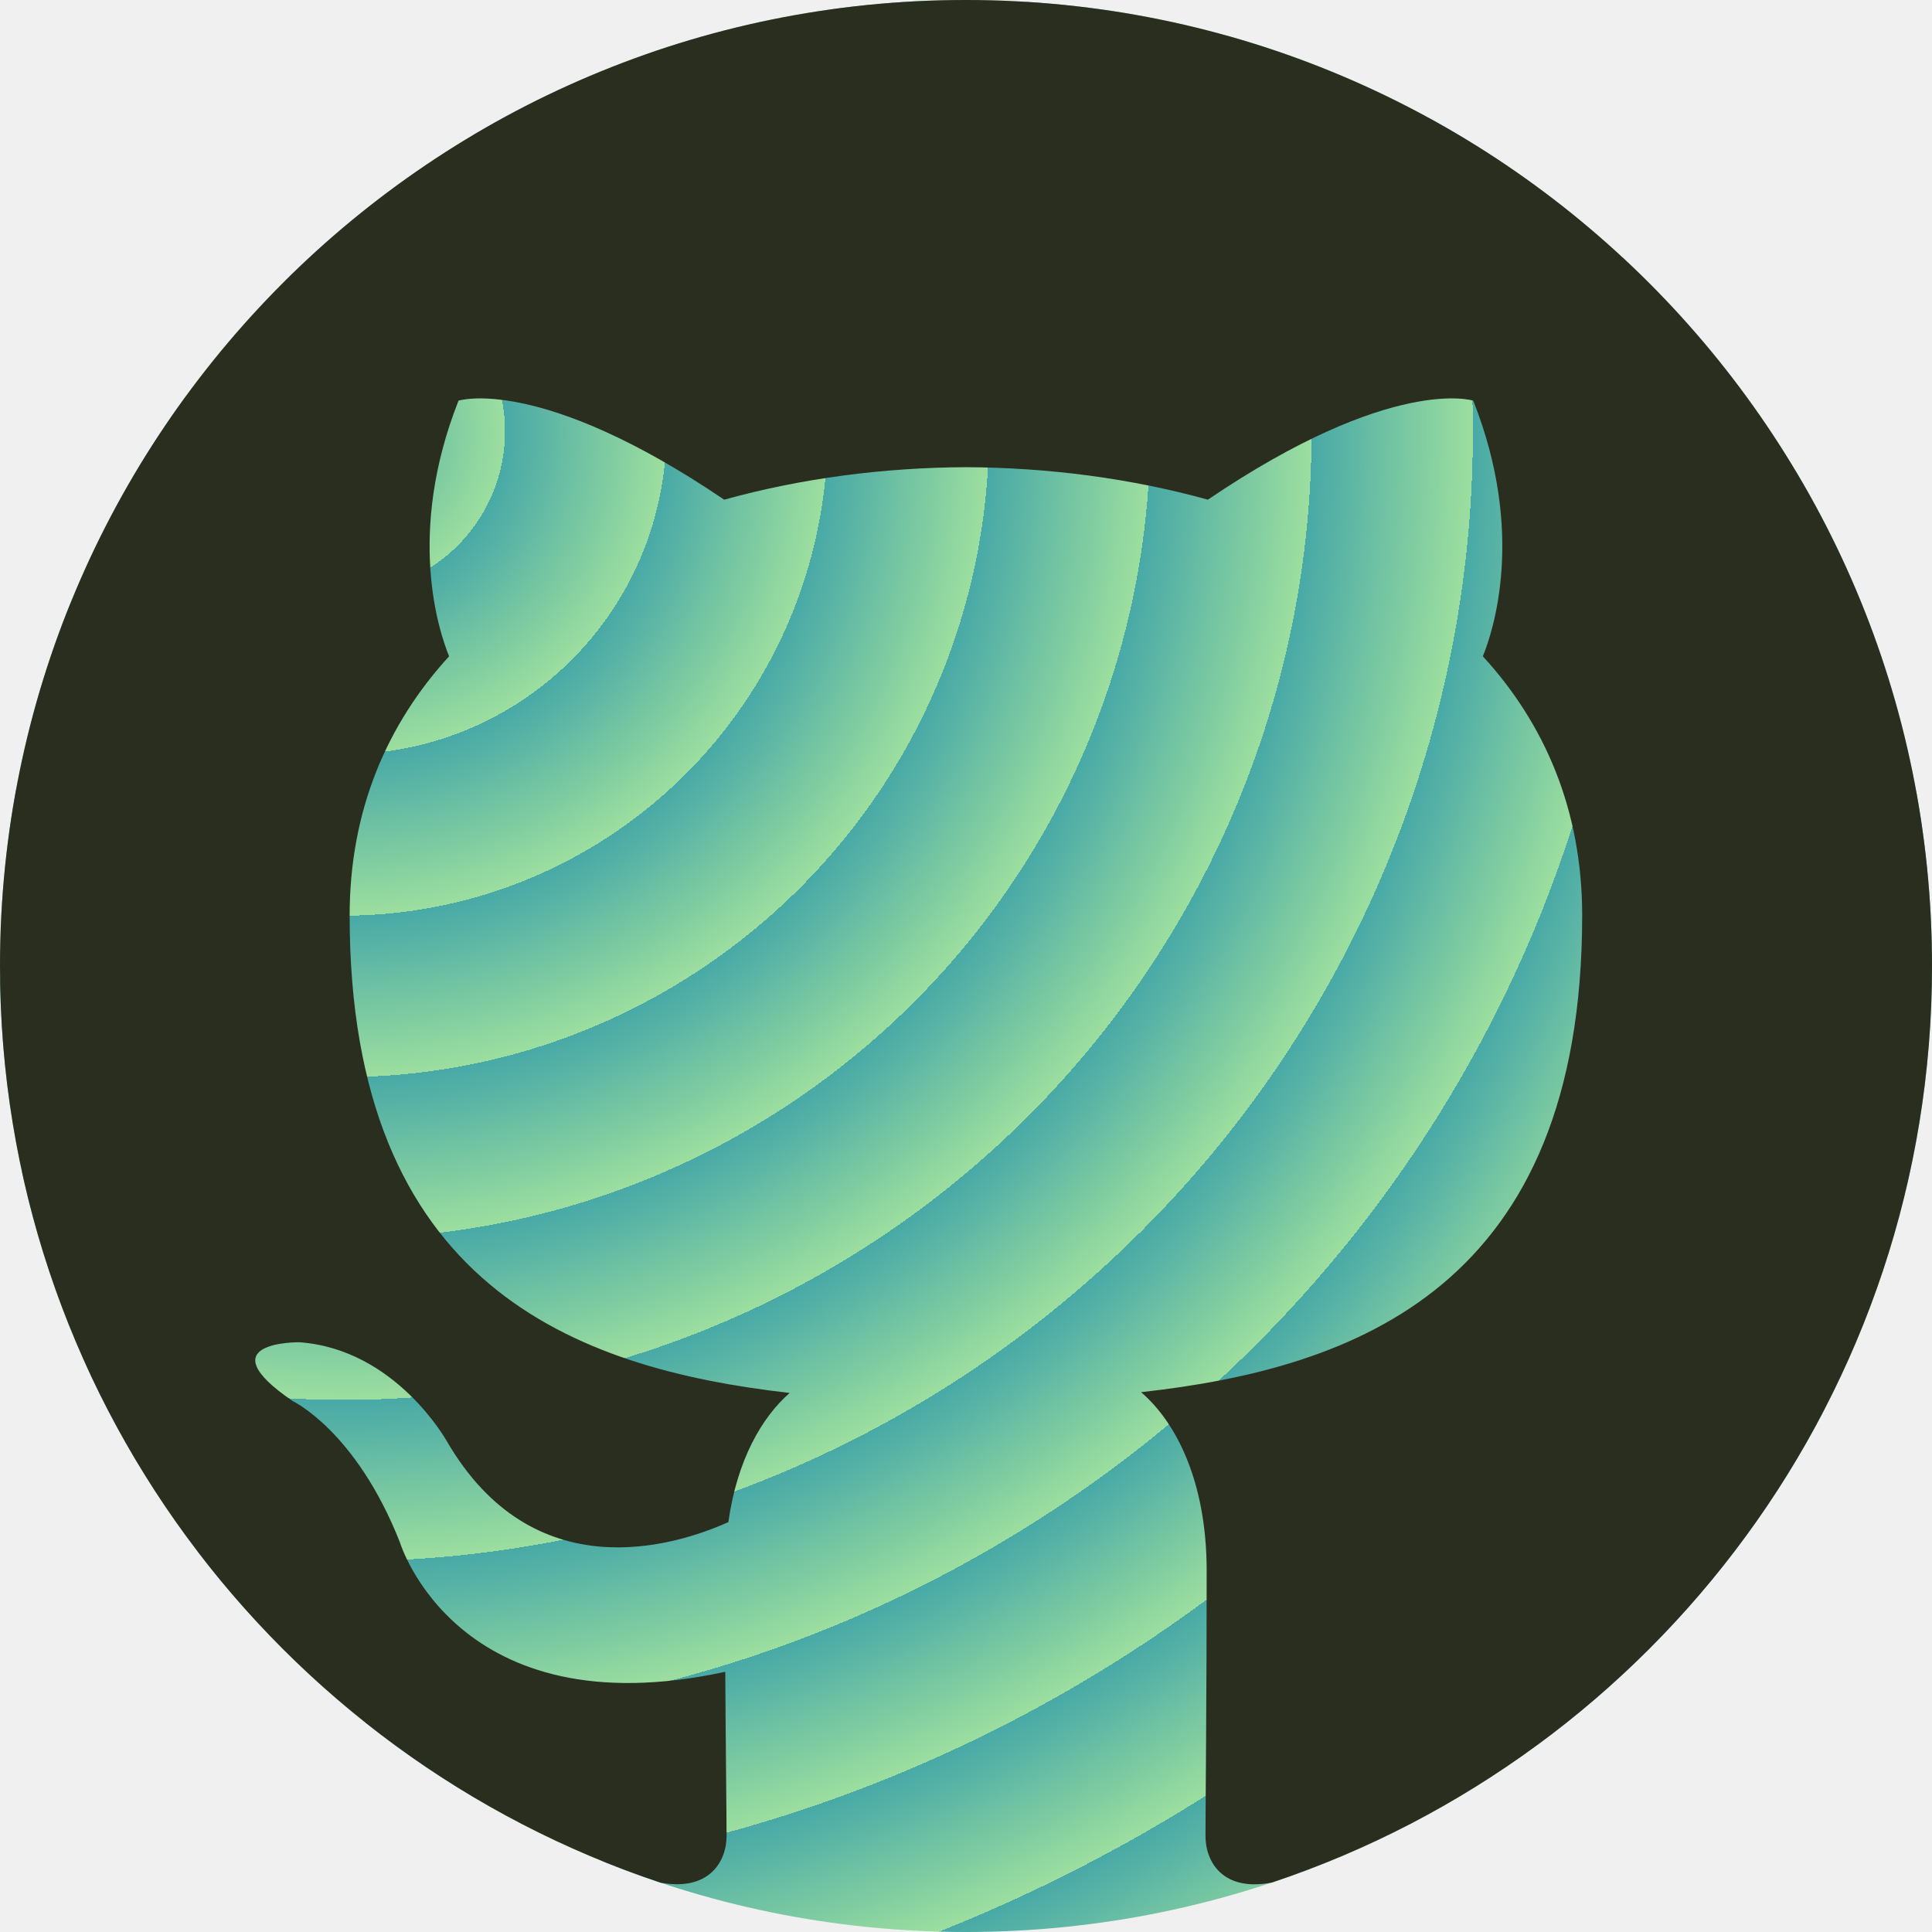
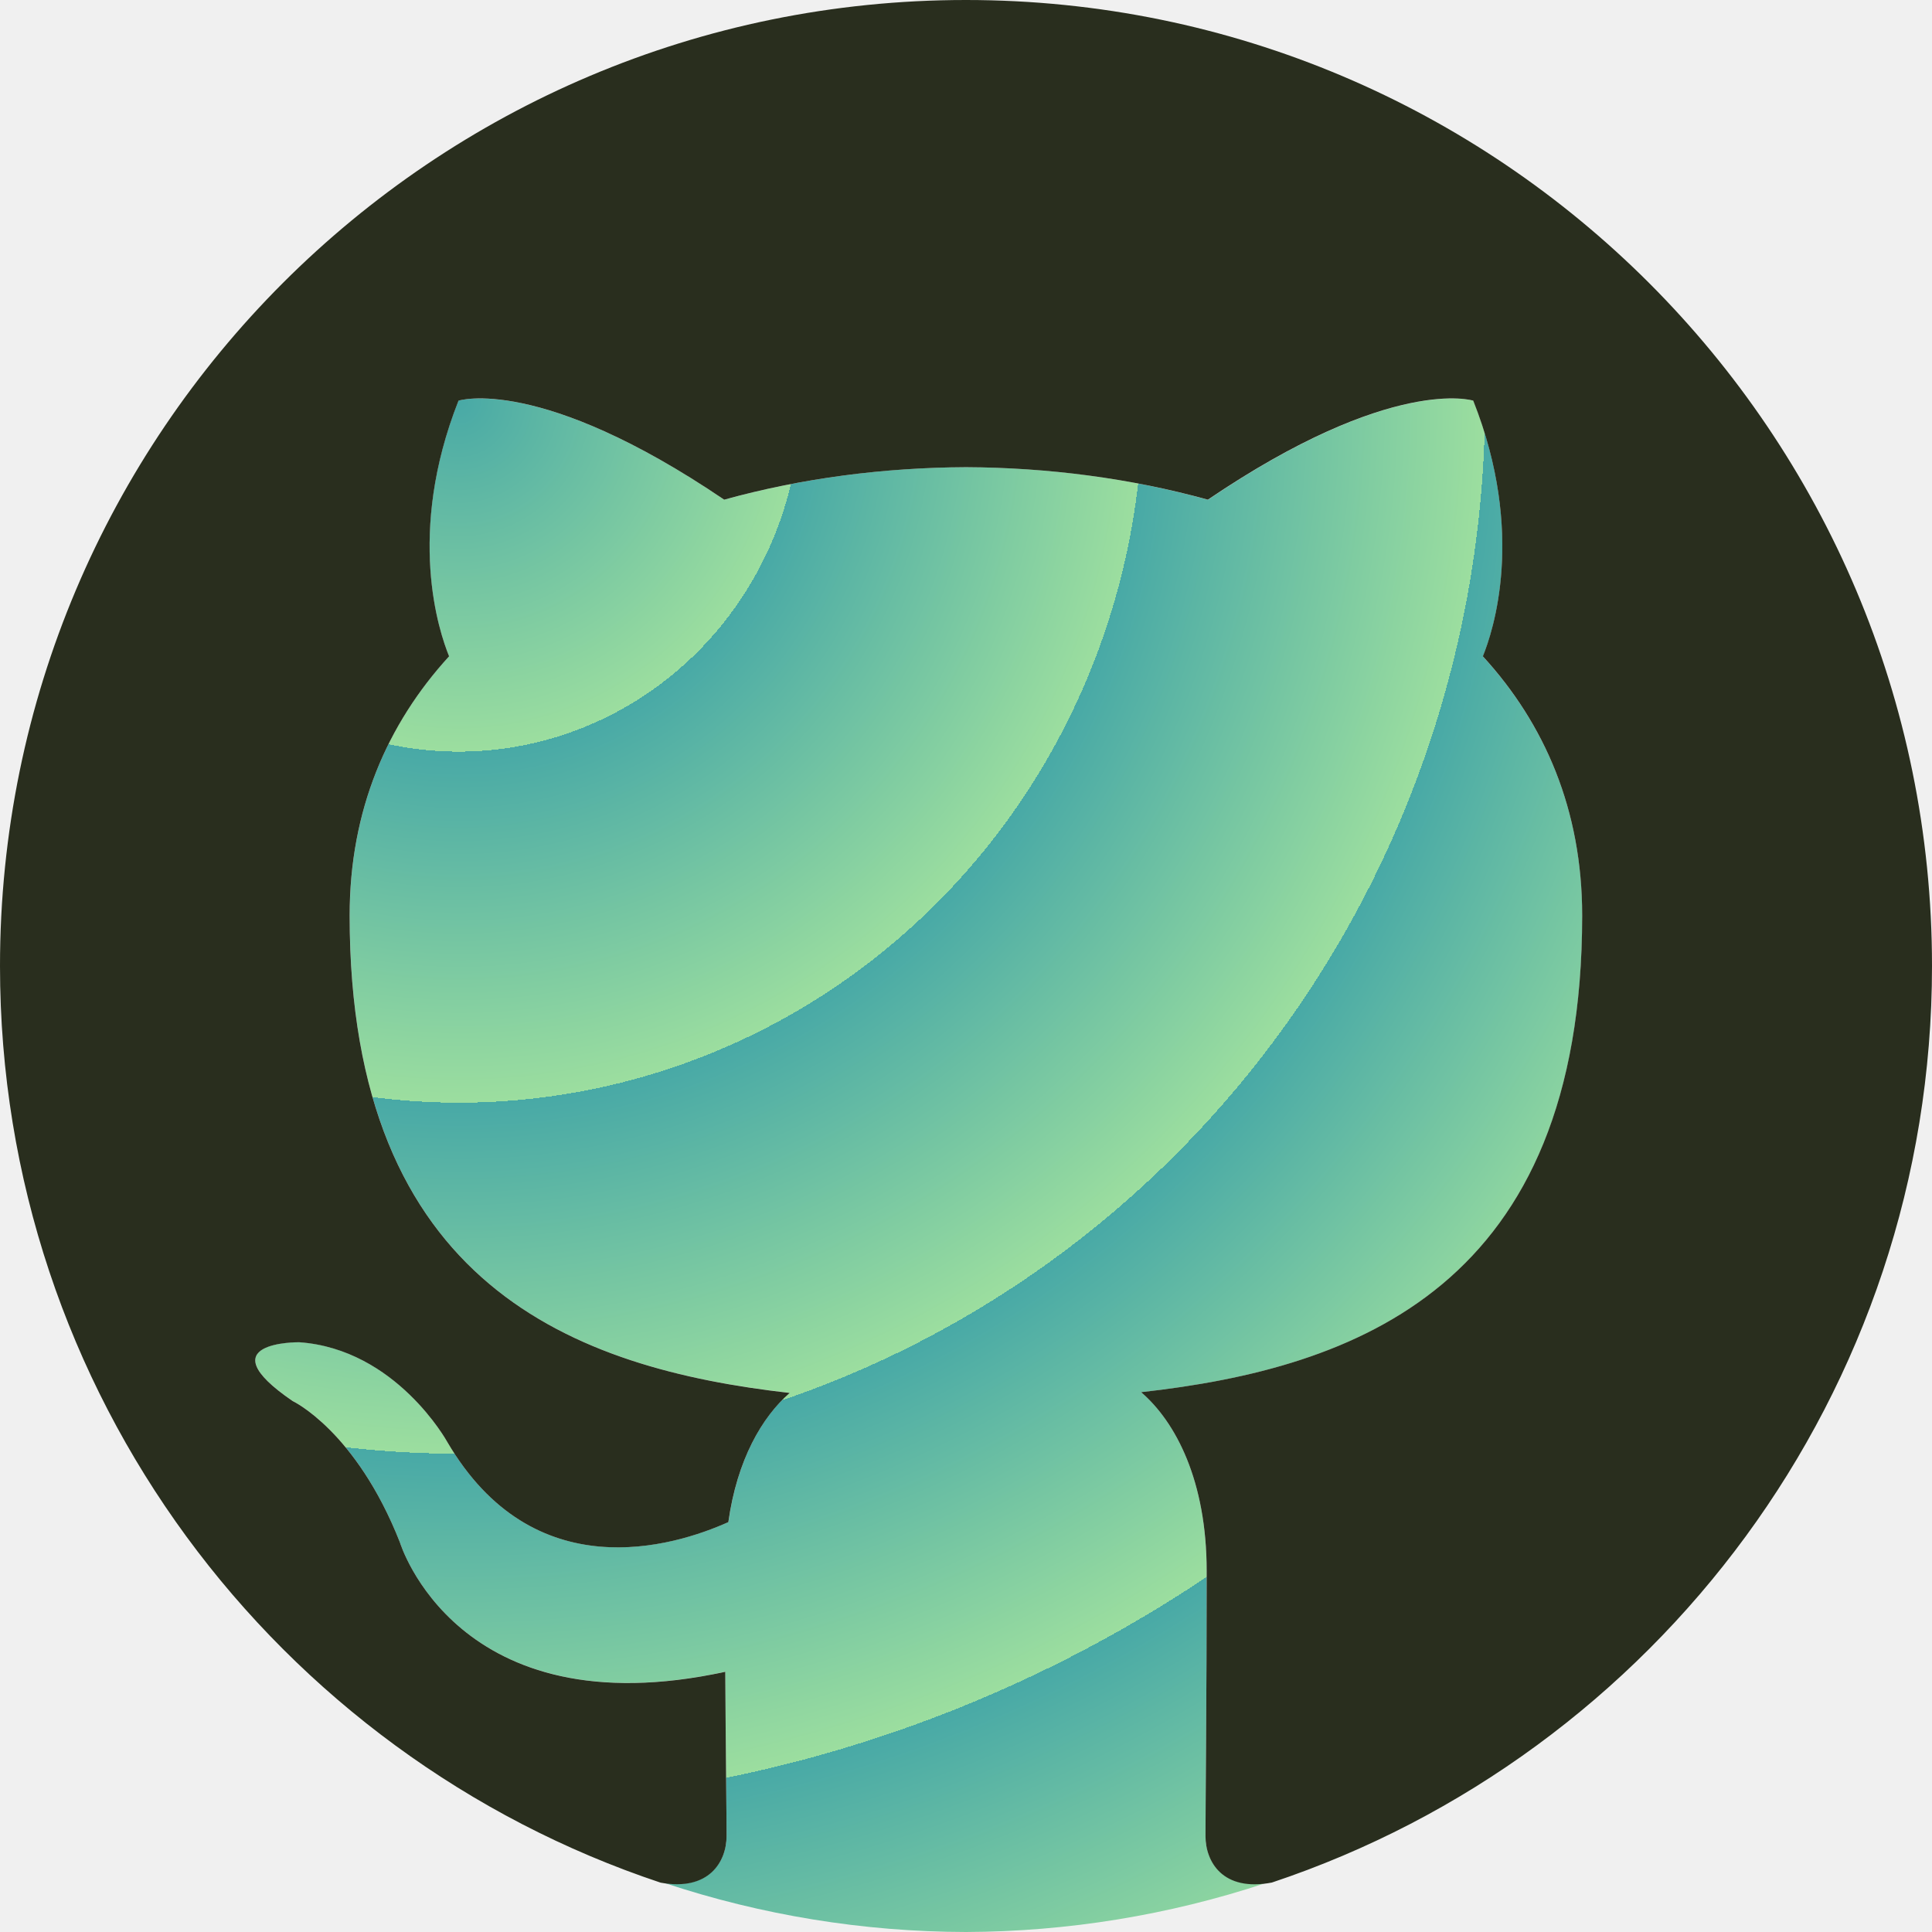
<svg xmlns="http://www.w3.org/2000/svg" xmlns:ns1="http://www.openswatchbook.org/uri/2009/osb" xmlns:xlink="http://www.w3.org/1999/xlink" data-name="Layer 1" viewBox="0 0 30 30" version="1.1" id="svg839" width="30" height="30" style="fill:#ffffff">
  <defs id="defs843">
-     <linearGradient id="linearGradient6096">
-       <stop style="stop-color:#48a9a6;stop-opacity:1;" offset="0" id="stop6092" />
-       <stop style="stop-color:#9cde9f;stop-opacity:1" offset="1" id="stop6094" />
-     </linearGradient>
    <linearGradient id="linearGradient862" ns1:paint="solid">
      <stop style="stop-color:#000000;stop-opacity:1;" offset="0" id="stop860" />
    </linearGradient>
-     <radialGradient xlink:href="#linearGradient6096" id="radialGradient6098" cx="-42.197" cy="-35.89" fx="-42.197" fy="-35.89" r="15" gradientUnits="userSpaceOnUse" spreadMethod="repeat" gradientTransform="matrix(0.1669893,-0.00221865,0.00221972,0.1670702,12.46284,12.16074)" />
+     <radialGradient gradientTransform="matrix(0.3542642,-0.00313889,0.00321954,0.363371,19.32535,20.49349)" spreadMethod="repeat" gradientUnits="userSpaceOnUse" r="15" fy="-39.572" fx="-34.093" cy="-39.572" cx="-34.093" id="radialGradient6098" xlink:href="#linearGradient6096" />
+     <linearGradient id="linearGradient6096">
+       <stop id="stop6092" offset="0" style="stop-color:#48a9a6;stop-opacity:1;" />
+       <stop id="stop6094" offset="1" style="stop-color:#9cde9f;stop-opacity:1" />
+     </linearGradient>
  </defs>
  <g id="layer1" style="display:inline" transform="translate(0,0.4399986)">
    <path style="display:inline;opacity:1;fill:#ff2e1e;fill-opacity:1;stroke:none;stroke-width:35.947;stroke-miterlimit:4;stroke-dasharray:none;stroke-opacity:1" id="path4573" r="15" cy="14.56" cx="15" d="" />
-     <circle style="opacity:1;fill:url(#radialGradient6098);fill-opacity:1;stroke:none;stroke-width:6.195;stroke-miterlimit:4;stroke-dasharray:none;stroke-opacity:1" id="path818" cx="15" cy="14.56" r="15" />
+     <g style="display:inline;fill:#ffffff" id="layer1-3">
+       <path d="" cx="15" cy="14.56" r="15" id="path4573-7" style="display:inline;opacity:1;fill:#ff2e1e;fill-opacity:1;stroke:none;stroke-width:35.947;stroke-miterlimit:4;stroke-dasharray:none;stroke-opacity:1" />
+       <path style="opacity:1;fill:url(#radialGradient6098);fill-opacity:1;stroke:none;stroke-width:6.195;stroke-miterlimit:4;stroke-dasharray:none;stroke-opacity:1" d="m 7.361,6.189 c -0.163,0.007 -0.242,0.031 -0.242,0.031 -0.816,2.065 -0.301,3.591 -0.146,3.971 -0.96,1.049 -1.543,2.388 -1.543,4.025 0,5.748 3.501,7.034 6.832,7.412 -0.429,0.375 -0.815,1.036 -0.951,2.006 -0.855,0.383 -3.029,1.046 -4.367,-1.246 0,0 -0.791,-1.44 -2.297,-1.547 0,0 -1.465,-0.019 -0.104,0.912 0,0 0.984,0.463 1.666,2.195 0,0 0.88,2.916 5.053,2.01 0.007,1.251 0.02,2.195 0.02,2.551 0,0.386 -0.261,0.83 -0.963,0.73 C 11.829,29.74 13.409,29.997 15,30 c 1.578,-0.006 3.144,-0.261 4.643,-0.756 -0.676,0.081 -0.924,-0.353 -0.924,-0.734 0,-0.492 0.018,-2.109 0.018,-4.113 0,-1.4 -0.479,-2.316 -1.018,-2.779 3.342,-0.371 6.85,-1.638 6.85,-7.4 0,-1.637 -0.582,-2.977 -1.543,-4.025 0.155,-0.379 0.67,-1.905 -0.148,-3.971 0,0 -1.257,-0.402 -4.121,1.539 C 17.558,7.427 16.274,7.259 15,7.254 13.725,7.259 12.442,7.427 11.246,7.76 9.097,6.304 7.85,6.167 7.361,6.189 Z" transform="translate(0,-0.4399986)" id="path818" />
+     </g>
  </g>
  <g id="layer5" style="display:inline">
    <g id="g6486" transform="matrix(1.333333,0,0,-1.333333,-21.49588,104.8592)" />
-     <g style="fill:#292e1e;fill-opacity:1" id="g6272" transform="matrix(0.9208386,0,0,-0.9208386,14.99863,6.654419e-6)">
-       <path d="m 0,0 c -8.995,0 -16.288,-7.293 -16.288,-16.29 0,-7.197 4.667,-13.302 11.14,-15.457 0.815,-0.149 1.112,0.354 1.112,0.786 0,0.386 -0.014,1.411 -0.022,2.77 -4.531,-0.984 -5.487,2.184 -5.487,2.184 -0.741,1.881 -1.809,2.382 -1.809,2.382 -1.479,1.011 0.112,0.991 0.112,0.991 1.635,-0.116 2.495,-1.679 2.495,-1.679 1.453,-2.489 3.813,-1.77 4.741,-1.354 0.148,1.053 0.568,1.771 1.034,2.178 -3.617,0.411 -7.42,1.809 -7.42,8.051 0,1.778 0.635,3.232 1.677,4.371 -0.168,0.412 -0.727,2.068 0.159,4.311 0,0 1.368,0.438 4.48,-1.67 1.299,0.361 2.693,0.542 4.078,0.548 1.383,-0.006 2.777,-0.187 4.078,-0.548 3.11,2.108 4.475,1.67 4.475,1.67 0.889,-2.243 0.33,-3.899 0.162,-4.311 1.044,-1.139 1.675,-2.593 1.675,-4.371 0,-6.258 -3.809,-7.635 -7.438,-8.038 0.585,-0.503 1.106,-1.497 1.106,-3.017 0,-2.177 -0.02,-3.934 -0.02,-4.468 0,-0.436 0.293,-0.943 1.12,-0.784 6.468,2.159 11.131,8.26 11.131,15.455 C 16.291,-7.293 8.997,0 0,0" style="fill:#292e1e;fill-opacity:1;fill-rule:evenodd;stroke:none" id="path6274" />
+     <g style="fill:#292e1e;fill-opacity:1;stroke:none;stroke-opacity:1" id="g6272" transform="matrix(0.9208386,0,0,-0.9208386,14.99863,6.654419e-6)" />
+     <g style="display:inline;fill:#292e1e;fill-opacity:1;stroke:none;stroke-opacity:1" id="g6272-0" transform="matrix(0.9208386,0,0,-0.9208386,14.99862,0)">
+       <path d="m 0,0 c -8.995,0 -16.288,-7.293 -16.288,-16.29 0,-7.197 4.667,-13.302 11.14,-15.457 0.815,-0.149 1.112,0.354 1.112,0.786 0,0.386 -0.014,1.411 -0.022,2.77 -4.531,-0.984 -5.487,2.184 -5.487,2.184 -0.741,1.881 -1.809,2.382 -1.809,2.382 -1.479,1.011 0.112,0.991 0.112,0.991 1.635,-0.116 2.495,-1.679 2.495,-1.679 1.453,-2.489 3.813,-1.77 4.741,-1.354 0.148,1.053 0.568,1.771 1.034,2.178 -3.617,0.411 -7.42,1.809 -7.42,8.051 0,1.778 0.635,3.232 1.677,4.371 -0.168,0.412 -0.727,2.068 0.159,4.311 0,0 1.368,0.438 4.48,-1.67 1.299,0.361 2.693,0.542 4.078,0.548 1.383,-0.006 2.777,-0.187 4.078,-0.548 3.11,2.108 4.475,1.67 4.475,1.67 0.889,-2.243 0.33,-3.899 0.162,-4.311 1.044,-1.139 1.675,-2.593 1.675,-4.371 0,-6.258 -3.809,-7.635 -7.438,-8.038 0.585,-0.503 1.106,-1.497 1.106,-3.017 0,-2.177 -0.02,-3.934 -0.02,-4.468 0,-0.436 0.293,-0.943 1.12,-0.784 6.468,2.159 11.131,8.26 11.131,15.455 C 16.291,-7.293 8.997,0 0,0" style="fill:#292e1e;fill-opacity:1;fill-rule:evenodd;stroke:none;stroke-opacity:1" id="path6274" />
    </g>
  </g>
</svg>
